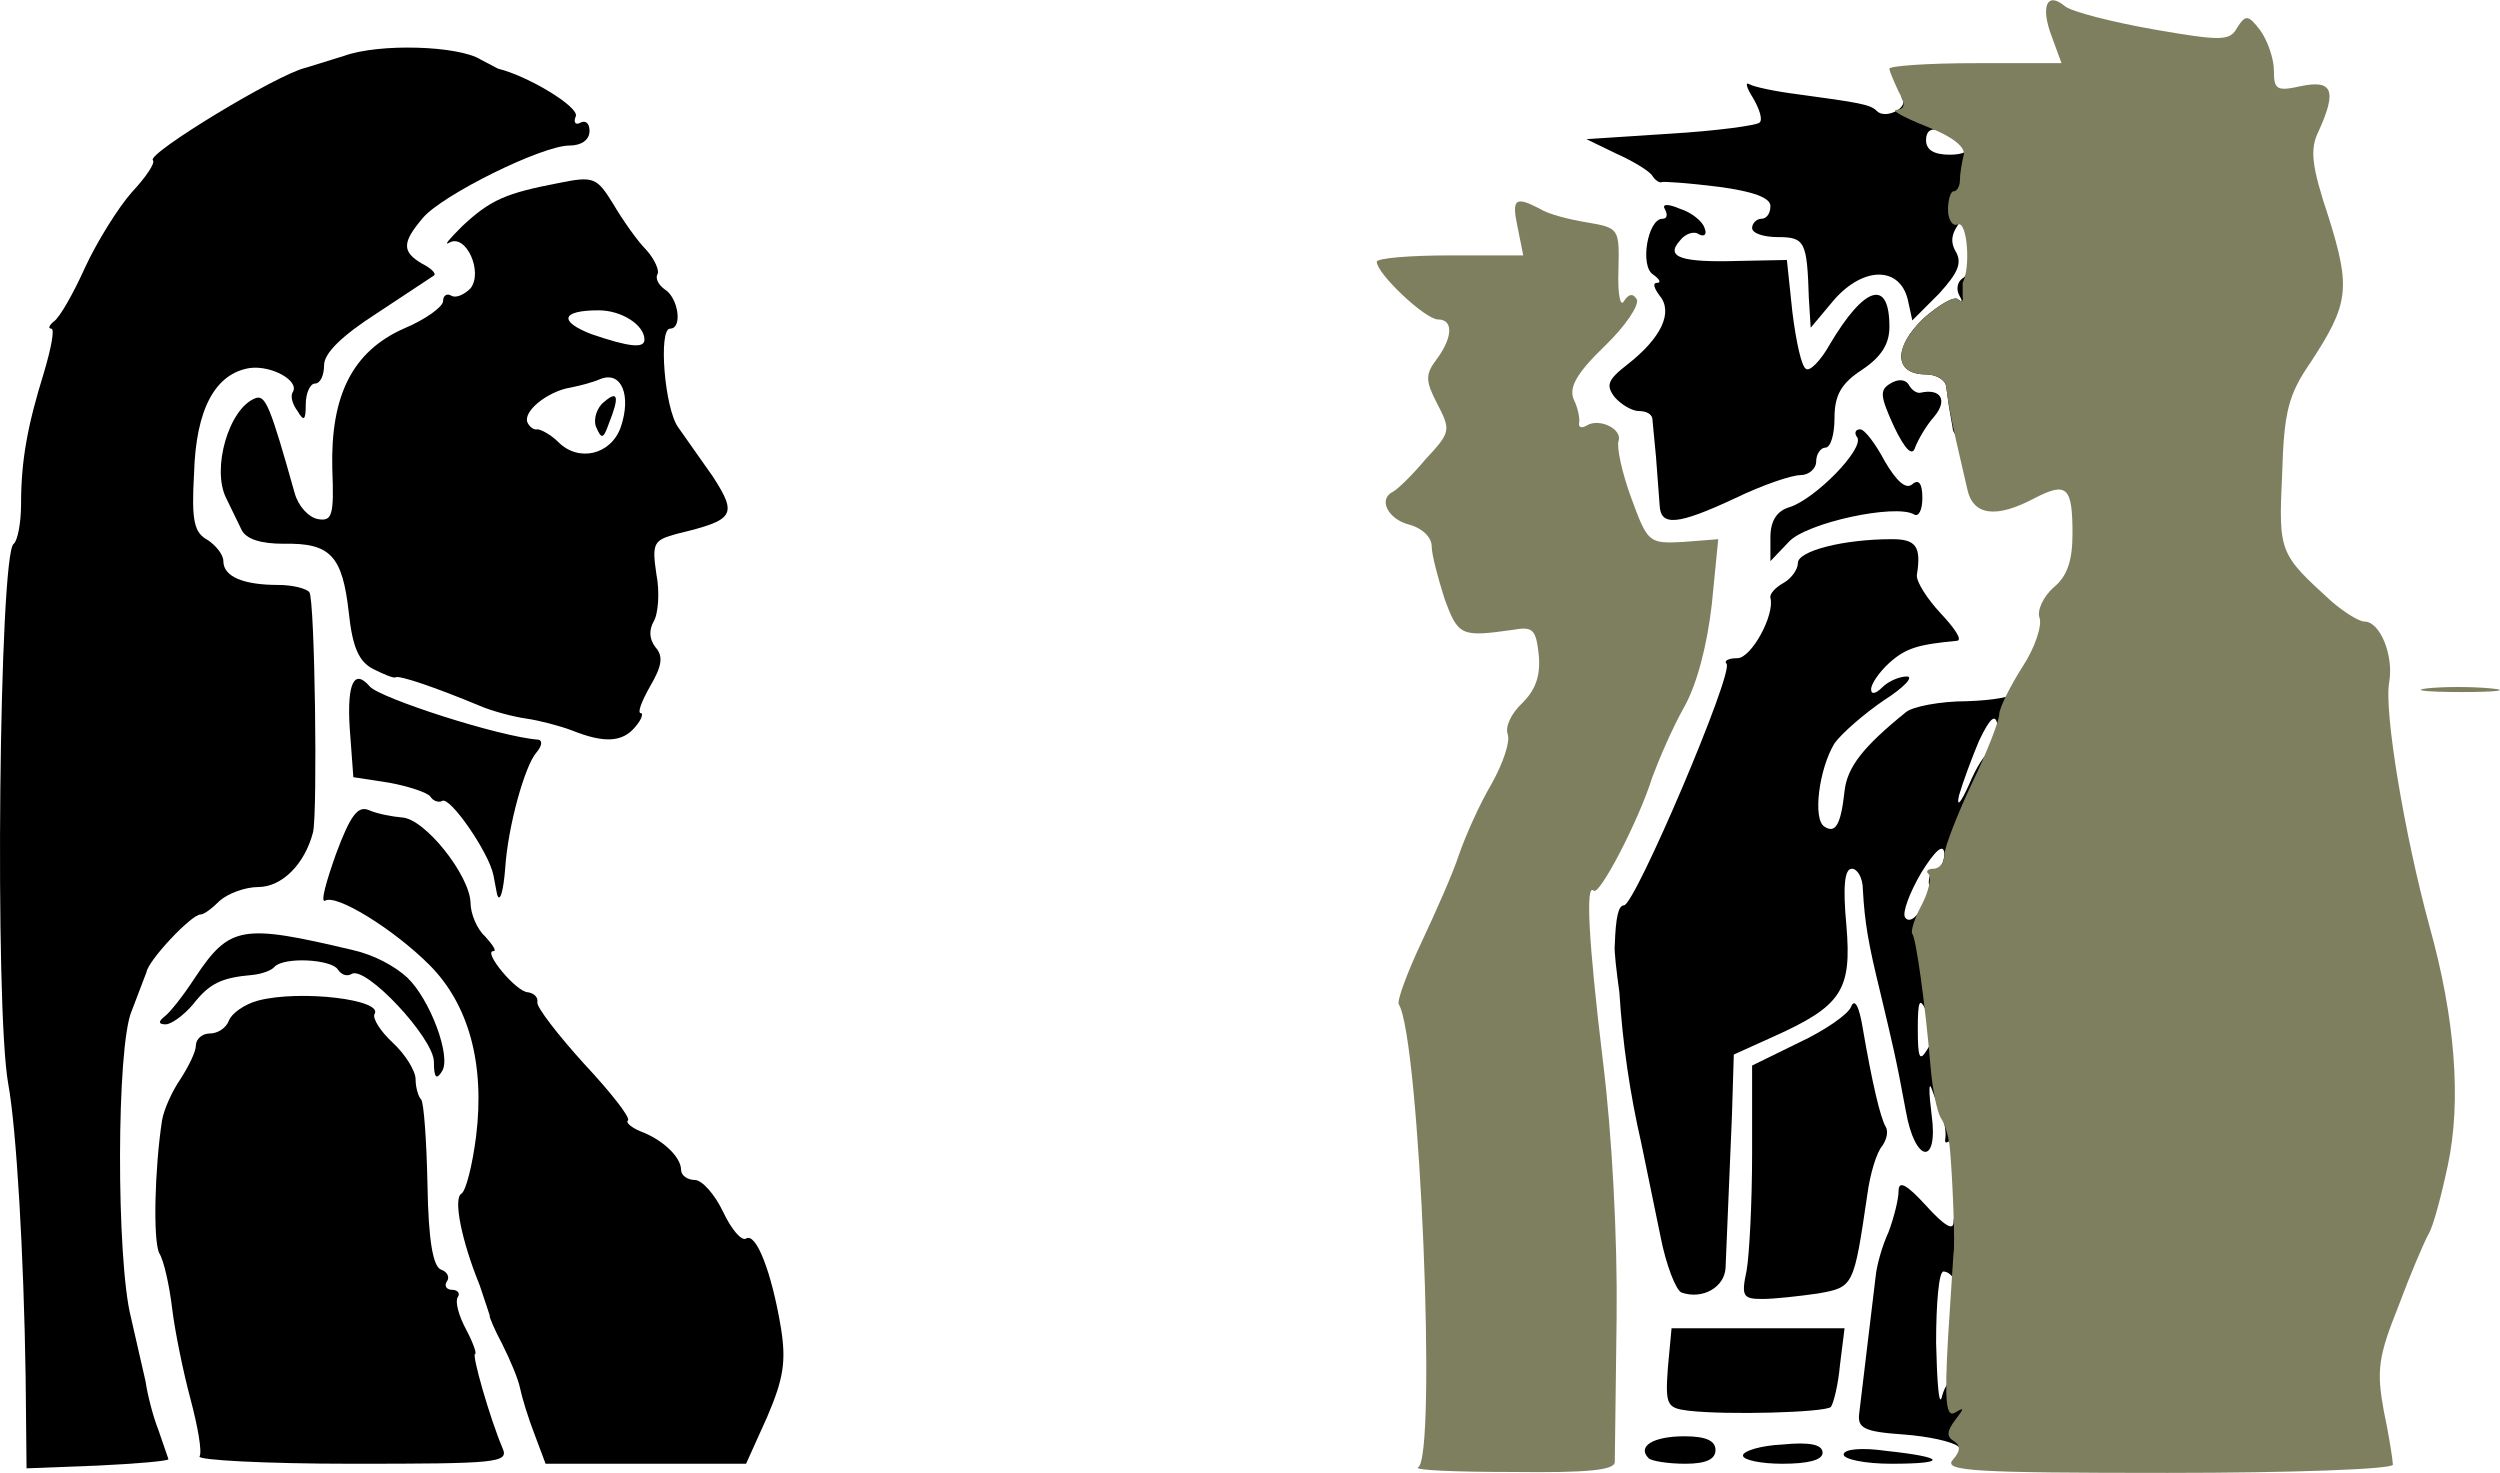
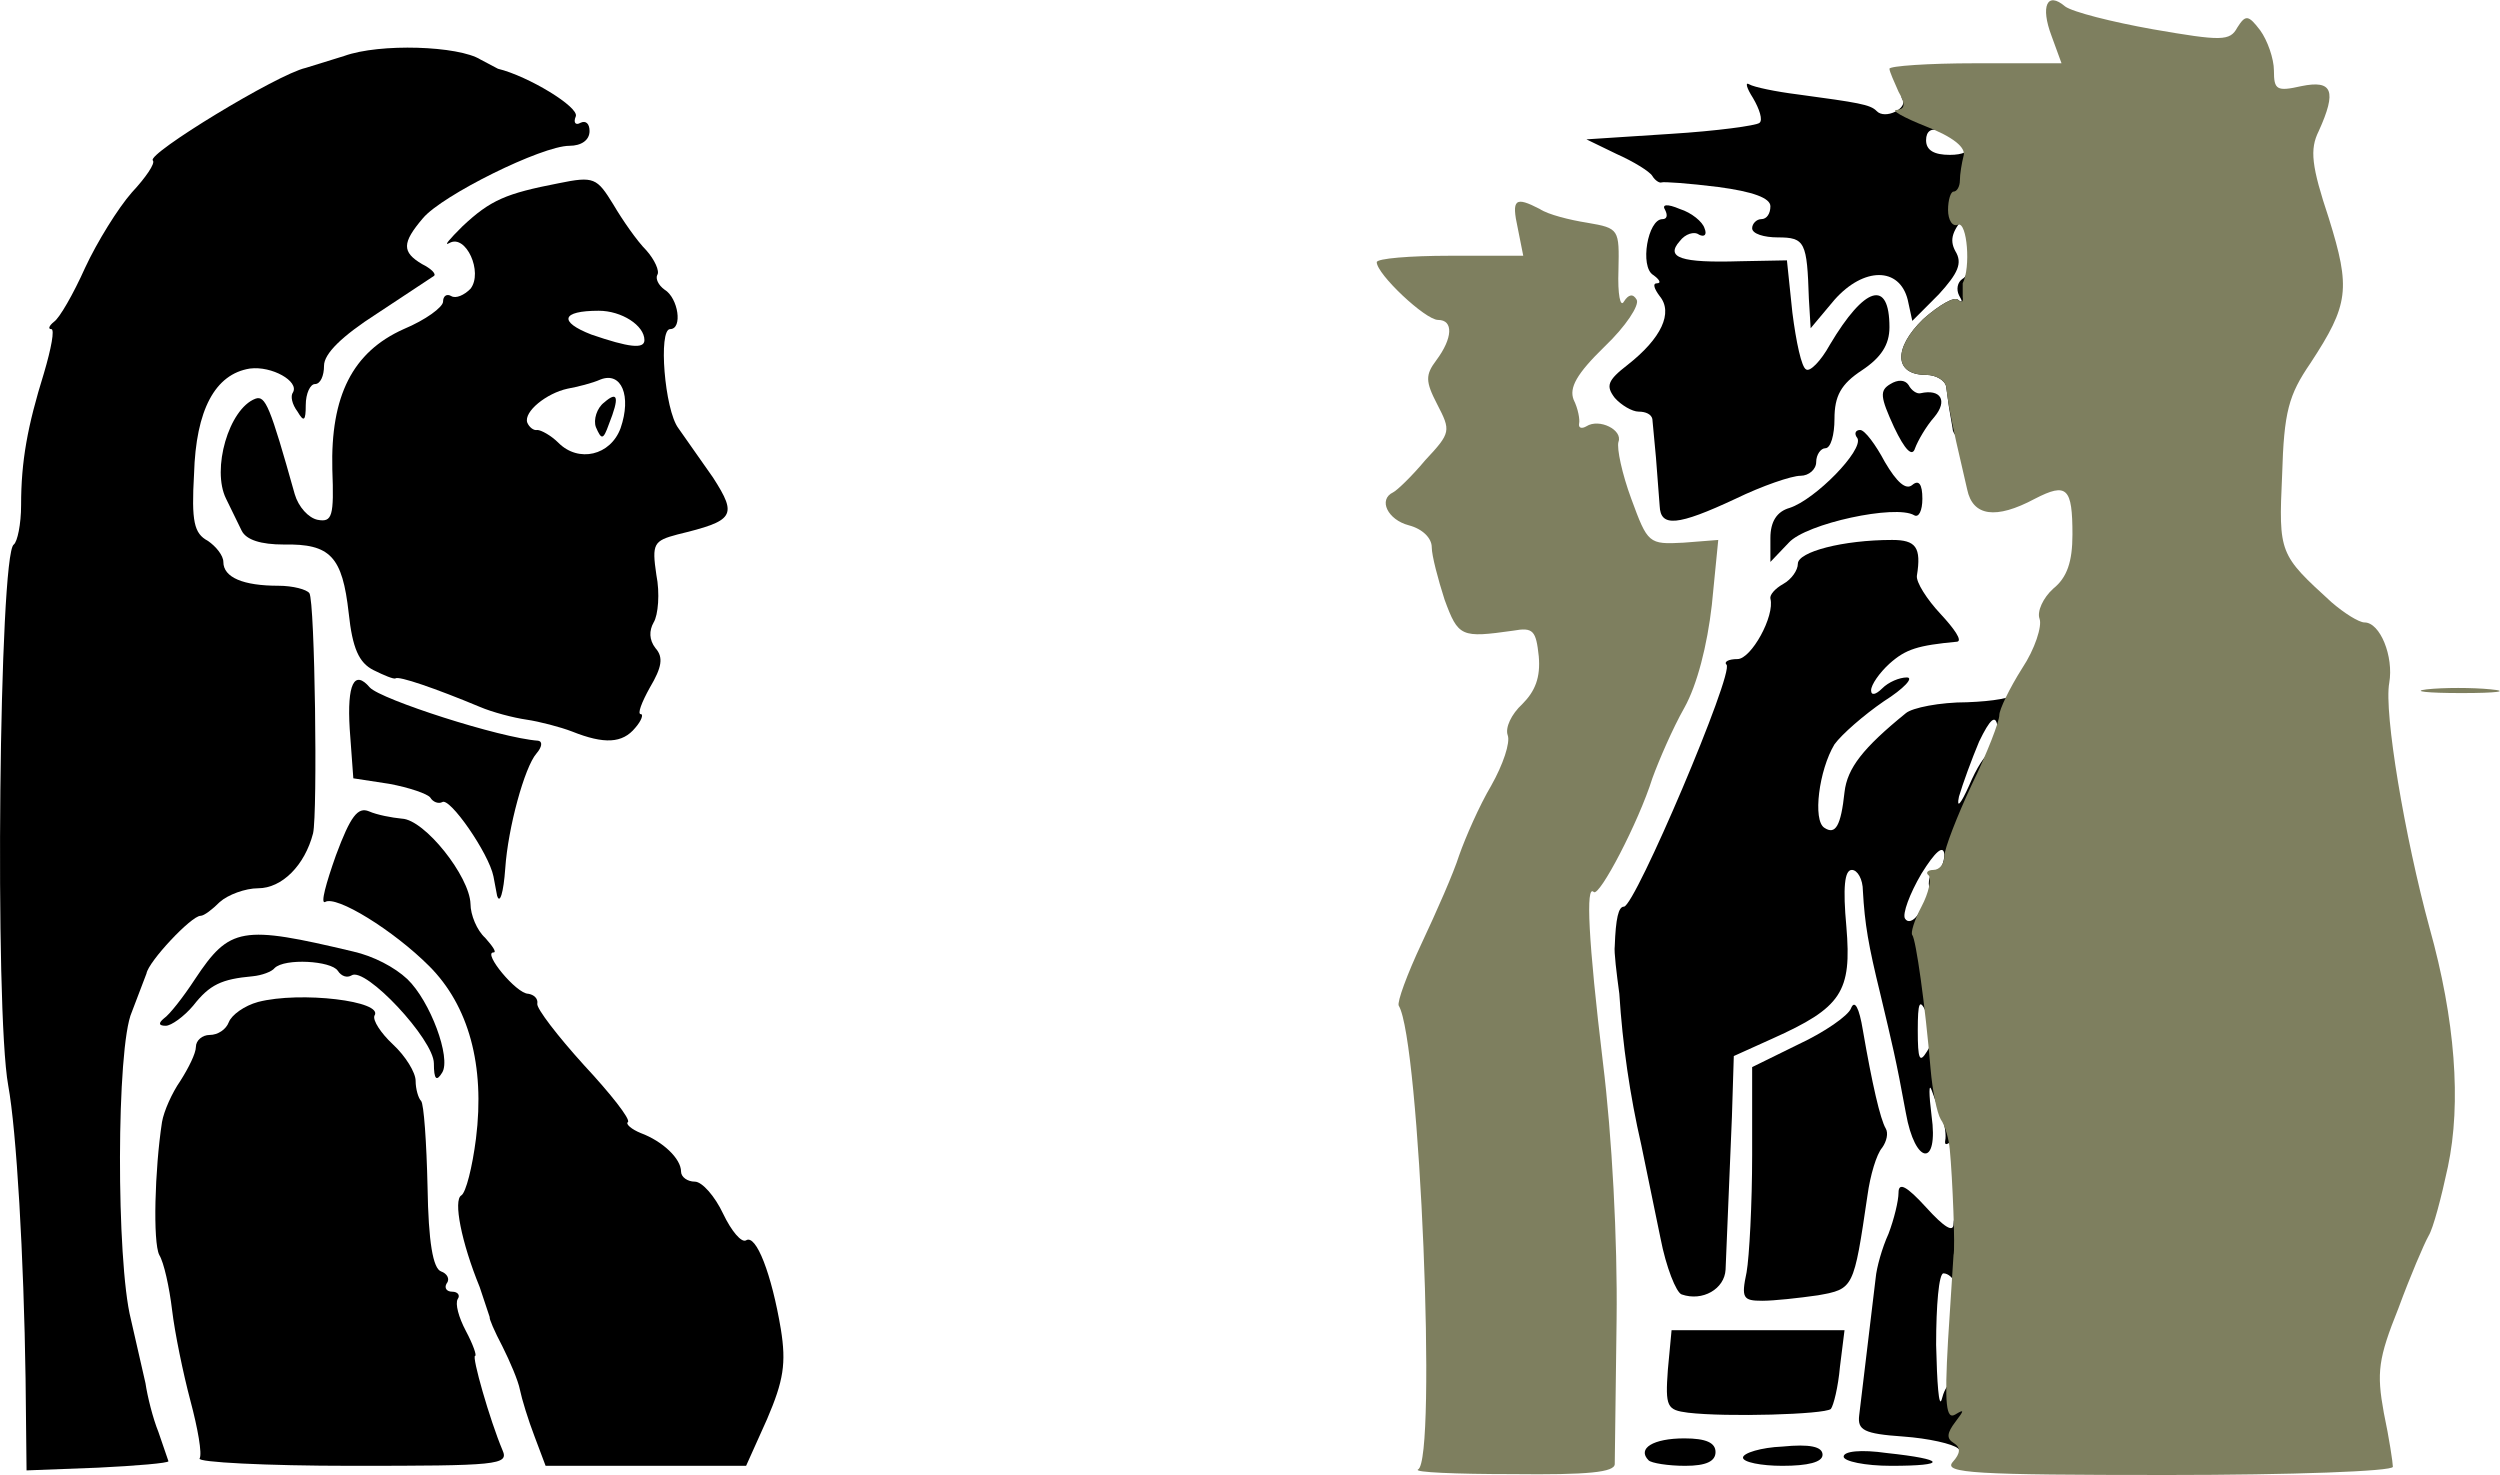
- <svg xmlns="http://www.w3.org/2000/svg" id="root" viewBox="116 91 2731 1609">
+ <svg xmlns="http://www.w3.org/2000/svg" id="root" viewBox="0 0 100 59">
  <g>
-     <path d="M144 1595c-2-133-10-271-19-320-15-82-10-580 6-590 4-3 8-22 8-43 0-48 7-86 25-144 8-27 12-48 8-48s-2-4 3-8c6-4 21-30 34-59 13-28 36-65 51-82 15-16 26-32 23-35-7-7 136-94 167-101l42-13c39-14 125-11 149 4l19 10c33 8 89 42 85 52-3 7 0 10 5 7 6-3 10 1 10 9 0 10-9 16-22 16-30 0-139 54-160 79-23 27-23 37-1 50 10 5 16 11 13 13l-62 41c-39 25-58 44-58 57 0 11-4 20-10 20-5 0-10 10-10 23 0 17-2 19-9 7-6-8-8-17-5-21 7-12-23-29-47-26-38 6-59 45-61 115-3 52 0 65 15 73 9 6 17 16 17 23 0 17 22 26 60 26 16 0 31 4 34 8 6 9 9 240 4 262-9 35-34 60-60 60-14 0-33 7-42 15-8 8-17 15-21 15-10 0-57 50-59 63l-16 42c-17 38-17 272-1 335l16 70c2 14 8 38 14 53l11 32c0 2-35 5-77 7l-78 3-1-100z" />
-     <path d="M334 1682c3-5-2-33-10-63s-17-74-20-99-9-52-14-60c-7-14-5-93 3-145 2-12 11-32 20-45 9-14 17-30 17-37s7-13 15-13c9 0 18-6 21-14s17-18 32-22c46-12 138-1 127 15-2 5 7 19 20 31 14 13 25 31 25 40s3 19 6 22 6 45 7 94c1 60 6 89 15 92 6 2 10 8 6 13-3 5 0 9 6 9s9 4 6 8c-3 5 1 20 9 35s12 27 10 27c-4 0 16 70 30 103 7 16-5 17-165 17-94 0-169-4-166-8z" />
-     <path d="M700 1658c-7-18-14-41-16-51s-11-31-19-47c-9-17-15-31-14-32l-11-33c-20-49-29-95-20-100 5-3 12-31 16-62 10-80-8-145-51-188-39-39-102-78-114-70-5 2 1-20 12-51 16-43 24-53 36-48 9 4 25 7 36 8 25 1 74 63 75 93 0 12 7 29 16 37 8 9 13 16 9 16-12 0 25 45 38 45 6 1 11 5 10 11-1 5 22 35 51 67 29 31 51 59 48 62-3 2 4 8 14 12 24 9 44 28 44 42 0 6 7 11 15 11s22 16 31 35 20 32 25 29c11-7 28 37 38 97 6 37 3 56-15 98l-23 51H712l-12-32zm1217 26c-13-13 5-24 39-24 24 0 34 5 34 15s-10 15-33 15c-19 0-37-3-40-6zm103-3c0-5 20-11 43-12 30-3 44 0 44 9 0 8-16 12-44 12-23 0-43-4-43-9zm110-1c0-6 19-8 47-4 65 7 67 14 5 14-29 0-52-5-52-10zm125-9c-6-5-32-11-60-13-43-3-50-7-48-23l18-150c1-11 7-33 14-48 6-16 11-36 11-45 0-12 9-7 30 16 20 22 30 28 30 18 0-9 7-16 15-16 11 0 15 11 15 39 0 38-19 68-28 43-2-7-8-12-13-12s-8 35-8 78c1 42 3 69 6 60 9-36 33-20 33 22 0 43-1 45-15 31zm-295-39c-23-3-25-6-22-47l4-43h189l-5 40c-2 22-7 42-10 46-7 6-114 9-156 4zm-7-129c-6-2-17-30-23-61l-21-102a1020 1020 0 0 1-24-165c-3-22-6-46-5-52 1-30 4-43 10-43 12 0 121-256 112-264-3-3 2-6 12-6 15 0 41-47 36-66-1-4 5-11 14-16s16-15 16-22c0-13 49-26 103-26 26 0 32 8 27 39-1 7 11 26 26 42s24 29 18 30c-43 4-56 8-74 24-11 10-20 23-20 29s5 5 12-2 19-12 27-12-3 12-25 26c-22 15-46 36-54 47-17 28-24 83-11 91 12 8 18-2 22-39 3-26 20-48 67-86 7-6 37-12 67-12 29-1 51-5 49-9s0-9 6-13 10 8 10 29c0 38-25 52-32 19-2-13-8-8-20 17-8 19-18 46-22 60-3 14 2 8 11-12 17-40 33-50 33-20 0 28-31 112-41 112-5 0-9 7-9 15s-6 15-13 15c-8 0-14-7-14-15s4-15 9-15c4 0 8-8 8-17-1-11-10-3-25 21-13 22-21 44-18 49s9 3 14-4c4-7 10-11 13-8 11 10 19 98 11 116-7 17-8 17-15-2-7-15-9-11-9 20 0 32 2 36 10 23 17-30 26-20 33 33 5 34 3 56-4 63-7 6-10 7-9 1 1-5 0-17-4-25l-11-30c-3-8-3 4 0 28 8 57-18 54-28-3-11-60-15-75-28-130-13-53-17-76-19-112 0-13-6-23-12-23-8 0-10 19-6 62 6 71-5 88-81 122l-42 19-2 66-7 167c-1 21-25 35-48 27z" />
-     <path d="M2024 1479c3-17 6-75 6-128v-96l51-25c28-13 54-31 57-39 4-10 9-1 13 24 10 58 19 97 25 107 3 5 1 14-4 21-6 7-13 30-16 52-15 102-15 102-54 109-21 3-48 6-61 6-21 0-23-3-17-31zM590 1251c0-26-75-106-90-96-5 3-11 1-15-5-7-11-58-14-69-3-3 4-14 8-24 9-34 3-47 9-65 32-10 12-24 22-30 22-8 0-8-3-2-8 6-4 21-23 34-43 38-57 51-59 173-30 22 5 45 17 59 30 25 24 48 86 38 102-6 10-9 8-9-10zm69-183-4-21c-5-25-48-87-56-81-4 2-10 0-13-5-3-4-23-11-45-15l-39-6-4-54c-3-49 5-65 22-45 12 13 142 55 184 58 5 1 4 7-2 14-13 15-31 81-34 125-2 27-6 40-9 30zm82-179c-13-5-36-11-50-13s-37-8-51-14c-48-20-89-34-92-31-2 1-12-3-24-9-16-8-23-24-27-62-7-62-20-76-71-75-25 0-41-5-46-15l-17-35c-16-32 3-98 32-109 11-4 16 8 43 104 4 14 15 26 25 28 16 3 18-4 16-55-2-80 22-128 78-153 24-10 43-24 43-30s4-9 9-6 14-1 21-8c14-18-5-60-23-50-7 4 0-4 14-18 31-29 48-36 105-47 39-8 42-6 60 23 10 17 26 40 36 50 9 10 15 23 12 27-2 4 1 11 8 16 15 9 20 43 6 43-13 0-6 88 9 108l38 54c27 42 23 47-39 62-26 7-28 10-23 44 4 20 2 44-3 52-5 9-5 19 2 28 9 10 7 21-6 43-9 16-14 29-10 29 3 0 1 7-6 15-14 17-34 18-69 4zm53-331c12-35 1-62-22-53-9 4-25 8-36 10-23 5-48 25-44 37 2 5 7 9 11 8 4 0 15 6 23 14 22 22 57 14 68-16zm26-96c0-16-25-32-50-32-41 0-44 12-8 26 41 14 58 16 58 6z" />
-     <path d="M767 557c-3-8 1-21 9-27 15-13 17-6 5 24-6 17-8 17-14 3zm1283 121c0-18 7-29 21-33 28-9 81-63 74-76-4-5-2-9 3-9s17 16 27 35c13 22 23 31 30 25s11-1 11 15c0 13-4 21-9 18-20-12-118 9-137 30l-20 21v-26zm-121-35-4-53-4-42c-1-5-7-8-15-8-7 0-19-7-26-15-10-13-8-19 14-36 37-29 50-57 35-75-6-8-8-14-3-14s3-4-4-9c-15-9-6-61 10-61 5 0 6-4 3-10-4-6 2-7 16-1 13 4 25 14 27 21 3 7 0 10-6 7-5-4-15-1-21 7-16 18 1 24 66 22l51-1 6 57c4 32 10 60 15 62 4 3 16-9 26-27 38-64 65-72 65-19 0 19-9 33-30 47-23 15-30 28-30 53 0 17-4 32-10 32-5 0-10 7-10 15s-8 15-17 15c-10 0-42 11-71 25-64 30-82 31-83 8zm256-86c-15-33-16-40-4-47 8-5 16-5 20 1 3 6 9 10 13 9 22-5 30 8 15 26-9 10-18 26-21 34-3 10-11 2-23-23z" />
-     <path d="m2249 558-4-23-3-22c-1-7-11-13-22-13-35 0-36-29-3-61 17-15 34-25 38-21 5 4 5 2 1-5-3-6-2-14 4-18 6-3 8-17 6-31-3-16 0-24 10-24s14 12 14 38c0 28-7 44-30 65-35 33-38 47-10 47 17 0 20 7 20 40 0 22-4 40-10 40-5 0-11-6-11-12z" />
-     <path d="M2092 417c-2-62-4-67-34-67-15 0-28-4-28-10 0-5 5-10 10-10 6 0 10-6 10-14 0-9-19-16-57-21-32-4-60-6-62-5s-7-2-10-7-21-16-39-24l-33-16 92-6c50-3 94-9 97-12 4-3 0-15-7-27-7-11-9-18-4-15s29 8 53 11c66 9 79 11 86 18 9 10 35-3 28-13-3-5 4-9 15-9 12 0 21 5 21 11 0 5 5 7 10 4 6-3 10 3 10 14 0 14-5 19-15 15-9-4-15 0-15 10 0 11 9 16 26 16 14 0 23-4 19-10-3-5 1-10 9-10 23 0 17 56-9 84-16 18-20 28-13 41 8 13 3 24-18 47l-29 29-5-23c-9-36-48-36-80 0l-26 31-2-32z" />
+     <path d="M 1.023 55.148 C 0.953 50.273 0.66 45.211 0.328 43.414 C -0.219 40.41 -0.035 22.148 0.551 21.781 C 0.695 21.672 0.844 20.973 0.844 20.203 C 0.844 18.445 1.098 17.051 1.758 14.926 C 2.051 13.934 2.195 13.164 2.051 13.164 C 1.902 13.164 1.977 13.016 2.16 12.871 C 2.379 12.723 2.93 11.77 3.406 10.707 C 3.883 9.68 4.723 8.324 5.273 7.699 C 5.82 7.113 6.227 6.527 6.113 6.418 C 5.859 6.16 11.094 2.969 12.23 2.715 L 13.77 2.238 C 15.195 1.723 18.344 1.832 19.223 2.383 L 19.918 2.75 C 21.129 3.043 23.18 4.289 23.031 4.656 C 22.922 4.914 23.031 5.023 23.215 4.914 C 23.434 4.805 23.582 4.949 23.582 5.242 C 23.582 5.609 23.25 5.832 22.777 5.832 C 21.676 5.832 17.688 7.809 16.918 8.727 C 16.074 9.719 16.074 10.082 16.879 10.562 C 17.246 10.742 17.465 10.965 17.355 11.039 L 15.086 12.539 C 13.656 13.457 12.961 14.152 12.961 14.629 C 12.961 15.035 12.816 15.363 12.598 15.363 C 12.414 15.363 12.23 15.73 12.23 16.207 C 12.23 16.832 12.156 16.902 11.902 16.465 C 11.68 16.172 11.609 15.84 11.719 15.695 C 11.973 15.254 10.875 14.629 9.996 14.742 C 8.605 14.961 7.836 16.391 7.762 18.957 C 7.652 20.863 7.762 21.34 8.312 21.633 C 8.641 21.855 8.934 22.223 8.934 22.477 C 8.934 23.102 9.738 23.43 11.133 23.43 C 11.719 23.43 12.266 23.578 12.375 23.727 C 12.598 24.055 12.707 32.523 12.523 33.332 C 12.191 34.617 11.277 35.531 10.324 35.531 C 9.812 35.531 9.117 35.789 8.789 36.082 C 8.496 36.375 8.164 36.633 8.02 36.633 C 7.652 36.633 5.934 38.465 5.859 38.941 L 5.273 40.48 C 4.648 41.875 4.648 50.457 5.234 52.766 L 5.82 55.332 C 5.895 55.848 6.113 56.727 6.336 57.277 L 6.738 58.449 C 6.738 58.523 5.457 58.633 3.918 58.707 L 1.062 58.816 Z M 1.023 55.148 " />
+     <path d="M 7.984 58.34 C 8.094 58.156 7.91 57.129 7.617 56.031 C 7.324 54.93 6.992 53.316 6.883 52.398 C 6.773 51.484 6.555 50.492 6.371 50.199 C 6.113 49.688 6.188 46.789 6.48 44.883 C 6.555 44.441 6.883 43.711 7.215 43.234 C 7.543 42.719 7.836 42.133 7.836 41.875 C 7.836 41.617 8.094 41.398 8.387 41.398 C 8.715 41.398 9.043 41.18 9.152 40.887 C 9.266 40.594 9.777 40.227 10.324 40.078 C 12.012 39.641 15.379 40.043 14.977 40.629 C 14.902 40.812 15.234 41.324 15.707 41.766 C 16.223 42.242 16.625 42.902 16.625 43.234 C 16.625 43.562 16.734 43.93 16.844 44.039 C 16.953 44.148 17.062 45.688 17.102 47.484 C 17.137 49.688 17.32 50.75 17.648 50.859 C 17.867 50.934 18.016 51.152 17.867 51.336 C 17.758 51.52 17.867 51.668 18.09 51.668 C 18.309 51.668 18.418 51.812 18.309 51.961 C 18.199 52.145 18.344 52.691 18.637 53.242 C 18.93 53.793 19.078 54.234 19.004 54.234 C 18.859 54.234 19.59 56.801 20.102 58.012 C 20.359 58.598 19.918 58.633 14.062 58.633 C 10.617 58.633 7.871 58.488 7.984 58.34 Z M 7.984 58.34 " />
+     <path d="M 21.383 57.461 C 21.129 56.801 20.871 55.957 20.797 55.59 C 20.727 55.223 20.395 54.453 20.102 53.867 C 19.773 53.242 19.555 52.73 19.59 52.691 L 19.188 51.484 C 18.453 49.688 18.125 48 18.453 47.816 C 18.637 47.707 18.895 46.68 19.039 45.543 C 19.406 42.609 18.746 40.227 17.172 38.648 C 15.746 37.219 13.438 35.789 13 36.082 C 12.816 36.156 13.035 35.348 13.438 34.211 C 14.023 32.637 14.316 32.27 14.758 32.453 C 15.086 32.598 15.672 32.707 16.074 32.746 C 16.988 32.781 18.785 35.055 18.82 36.156 C 18.82 36.594 19.078 37.219 19.406 37.512 C 19.699 37.844 19.883 38.098 19.738 38.098 C 19.297 38.098 20.652 39.75 21.129 39.75 C 21.348 39.785 21.531 39.934 21.492 40.152 C 21.457 40.336 22.301 41.438 23.363 42.609 C 24.422 43.746 25.23 44.773 25.117 44.883 C 25.008 44.957 25.266 45.176 25.633 45.324 C 26.512 45.652 27.242 46.348 27.242 46.863 C 27.242 47.082 27.5 47.266 27.793 47.266 C 28.086 47.266 28.598 47.852 28.926 48.551 C 29.258 49.246 29.66 49.723 29.844 49.613 C 30.246 49.355 30.867 50.969 31.234 53.168 C 31.453 54.527 31.344 55.223 30.684 56.762 L 29.844 58.633 L 21.824 58.633 Z M 65.945 58.414 C 65.469 57.938 66.129 57.535 67.375 57.535 C 68.254 57.535 68.621 57.715 68.621 58.082 C 68.621 58.449 68.254 58.633 67.41 58.633 C 66.715 58.633 66.055 58.523 65.945 58.414 Z M 69.719 58.305 C 69.719 58.121 70.449 57.898 71.293 57.863 C 72.391 57.754 72.902 57.863 72.902 58.191 C 72.902 58.488 72.316 58.633 71.293 58.633 C 70.449 58.633 69.719 58.488 69.719 58.305 Z M 73.746 58.266 C 73.746 58.047 74.441 57.973 75.469 58.121 C 77.848 58.375 77.922 58.633 75.648 58.633 C 74.59 58.633 73.746 58.449 73.746 58.266 Z M 78.324 57.938 C 78.102 57.754 77.152 57.535 76.125 57.461 C 74.551 57.352 74.297 57.203 74.367 56.617 L 75.027 51.117 C 75.062 50.711 75.285 49.906 75.539 49.355 C 75.762 48.77 75.941 48.035 75.941 47.707 C 75.941 47.266 76.273 47.449 77.043 48.293 C 77.773 49.098 78.141 49.32 78.141 48.953 C 78.141 48.621 78.395 48.367 78.688 48.367 C 79.094 48.367 79.238 48.77 79.238 49.797 C 79.238 51.191 78.543 52.289 78.215 51.371 C 78.141 51.117 77.922 50.934 77.738 50.934 C 77.555 50.934 77.445 52.215 77.445 53.793 C 77.48 55.332 77.555 56.324 77.664 55.992 C 77.992 54.672 78.871 55.262 78.871 56.801 C 78.871 58.375 78.836 58.449 78.324 57.938 Z M 67.52 56.508 C 66.68 56.398 66.605 56.285 66.715 54.781 L 66.863 53.207 L 73.781 53.207 L 73.598 54.672 C 73.527 55.48 73.344 56.215 73.234 56.359 C 72.977 56.578 69.059 56.691 67.52 56.508 Z M 67.266 51.777 C 67.047 51.703 66.641 50.676 66.422 49.539 L 65.652 45.801 C 65.195 43.809 64.902 41.785 64.773 39.75 C 64.664 38.941 64.555 38.062 64.59 37.844 C 64.629 36.742 64.738 36.266 64.957 36.266 C 65.398 36.266 69.387 26.879 69.059 26.586 C 68.949 26.477 69.133 26.363 69.5 26.363 C 70.047 26.363 71 24.641 70.816 23.945 C 70.781 23.797 71 23.543 71.328 23.359 C 71.66 23.176 71.914 22.809 71.914 22.551 C 71.914 22.074 73.711 21.598 75.688 21.598 C 76.637 21.598 76.859 21.891 76.676 23.027 C 76.637 23.285 77.078 23.98 77.629 24.566 C 78.176 25.156 78.508 25.633 78.285 25.668 C 76.711 25.816 76.234 25.961 75.578 26.547 C 75.176 26.914 74.844 27.391 74.844 27.613 C 74.844 27.832 75.027 27.793 75.285 27.539 C 75.539 27.281 75.98 27.098 76.273 27.098 C 76.566 27.098 76.164 27.539 75.355 28.051 C 74.551 28.602 73.672 29.371 73.379 29.773 C 72.758 30.801 72.5 32.82 72.977 33.113 C 73.418 33.406 73.637 33.039 73.781 31.684 C 73.891 30.727 74.516 29.922 76.234 28.527 C 76.492 28.309 77.59 28.09 78.688 28.09 C 79.75 28.051 80.555 27.906 80.484 27.758 C 80.41 27.613 80.484 27.43 80.703 27.281 C 80.922 27.137 81.07 27.574 81.07 28.344 C 81.07 29.738 80.152 30.25 79.898 29.043 C 79.824 28.566 79.605 28.75 79.164 29.664 C 78.871 30.363 78.508 31.352 78.359 31.863 C 78.25 32.379 78.434 32.16 78.762 31.426 C 79.387 29.957 79.973 29.59 79.973 30.691 C 79.973 31.719 78.836 34.797 78.469 34.797 C 78.285 34.797 78.141 35.055 78.141 35.348 C 78.141 35.641 77.922 35.898 77.664 35.898 C 77.371 35.898 77.152 35.641 77.152 35.348 C 77.152 35.055 77.297 34.797 77.48 34.797 C 77.629 34.797 77.773 34.504 77.773 34.176 C 77.738 33.773 77.406 34.066 76.859 34.945 C 76.383 35.754 76.09 36.559 76.199 36.742 C 76.309 36.926 76.527 36.852 76.711 36.594 C 76.859 36.34 77.078 36.191 77.188 36.301 C 77.59 36.668 77.883 39.895 77.59 40.555 C 77.336 41.18 77.297 41.18 77.043 40.48 C 76.785 39.934 76.711 40.078 76.711 41.215 C 76.711 42.391 76.785 42.535 77.078 42.059 C 77.699 40.957 78.031 41.324 78.285 43.27 C 78.469 44.516 78.395 45.324 78.141 45.578 C 77.883 45.801 77.773 45.836 77.809 45.617 C 77.848 45.434 77.809 44.992 77.664 44.699 L 77.262 43.598 C 77.152 43.305 77.152 43.746 77.262 44.625 C 77.555 46.715 76.602 46.605 76.234 44.516 C 75.832 42.316 75.688 41.766 75.211 39.75 C 74.734 37.805 74.59 36.961 74.516 35.641 C 74.516 35.164 74.297 34.797 74.074 34.797 C 73.781 34.797 73.711 35.496 73.855 37.07 C 74.074 39.676 73.672 40.301 70.891 41.547 L 69.352 42.242 L 69.277 44.664 L 69.023 50.785 C 68.984 51.555 68.105 52.07 67.266 51.777 Z M 67.266 51.777 " />
+     <path d="M 69.863 50.895 C 69.973 50.273 70.086 48.145 70.086 46.203 L 70.086 42.684 L 71.953 41.766 C 72.977 41.289 73.93 40.629 74.039 40.336 C 74.184 39.969 74.367 40.301 74.516 41.215 C 74.883 43.344 75.211 44.773 75.43 45.141 C 75.539 45.324 75.469 45.652 75.285 45.91 C 75.062 46.164 74.809 47.008 74.699 47.816 C 74.148 51.555 74.148 51.555 72.719 51.812 C 71.953 51.922 70.965 52.031 70.488 52.031 C 69.719 52.031 69.645 51.922 69.863 50.895 Z M 17.355 42.535 C 17.355 41.582 14.609 38.648 14.062 39.016 C 13.879 39.125 13.656 39.051 13.512 38.832 C 13.254 38.43 11.387 38.32 10.984 38.723 C 10.875 38.867 10.473 39.016 10.105 39.051 C 8.859 39.164 8.387 39.383 7.727 40.227 C 7.359 40.664 6.848 41.031 6.629 41.031 C 6.336 41.031 6.336 40.922 6.555 40.738 C 6.773 40.594 7.324 39.895 7.801 39.164 C 9.191 37.07 9.668 37 14.133 38.062 C 14.941 38.246 15.781 38.684 16.293 39.164 C 17.211 40.043 18.051 42.316 17.688 42.902 C 17.465 43.27 17.355 43.195 17.355 42.535 Z M 19.883 35.824 L 19.738 35.055 C 19.555 34.137 17.98 31.863 17.688 32.086 C 17.539 32.16 17.32 32.086 17.211 31.902 C 17.102 31.754 16.367 31.5 15.562 31.352 L 14.133 31.133 L 13.988 29.152 C 13.879 27.355 14.172 26.77 14.793 27.5 C 15.234 27.977 19.992 29.52 21.531 29.629 C 21.715 29.664 21.676 29.887 21.457 30.141 C 20.98 30.691 20.32 33.113 20.211 34.727 C 20.141 35.715 19.992 36.191 19.883 35.824 Z M 22.887 29.262 C 22.41 29.078 21.566 28.859 21.055 28.785 C 20.543 28.711 19.699 28.492 19.188 28.273 C 17.43 27.539 15.93 27.023 15.82 27.137 C 15.746 27.172 15.379 27.023 14.941 26.805 C 14.355 26.512 14.098 25.926 13.949 24.531 C 13.695 22.258 13.219 21.746 11.352 21.781 C 10.438 21.781 9.852 21.598 9.668 21.23 L 9.043 19.949 C 8.457 18.773 9.152 16.355 10.215 15.949 C 10.617 15.805 10.801 16.246 11.789 19.766 C 11.938 20.277 12.34 20.719 12.707 20.793 C 13.293 20.902 13.363 20.645 13.293 18.773 C 13.219 15.84 14.098 14.082 16.148 13.164 C 17.027 12.797 17.723 12.285 17.723 12.062 C 17.723 11.844 17.867 11.734 18.051 11.844 C 18.234 11.953 18.566 11.809 18.82 11.551 C 19.332 10.891 18.637 9.352 17.98 9.719 C 17.723 9.863 17.98 9.57 18.492 9.059 C 19.625 7.992 20.25 7.738 22.336 7.332 C 23.766 7.039 23.875 7.113 24.531 8.176 C 24.898 8.801 25.484 9.645 25.852 10.012 C 26.18 10.379 26.402 10.855 26.289 11 C 26.219 11.148 26.328 11.402 26.582 11.586 C 27.133 11.918 27.316 13.164 26.805 13.164 C 26.328 13.164 26.582 16.391 27.133 17.125 L 28.523 19.105 C 29.512 20.645 29.367 20.828 27.098 21.379 C 26.145 21.633 26.07 21.746 26.254 22.992 C 26.402 23.727 26.328 24.605 26.145 24.898 C 25.961 25.227 25.961 25.594 26.219 25.926 C 26.547 26.293 26.473 26.695 25.996 27.5 C 25.668 28.09 25.484 28.566 25.633 28.566 C 25.742 28.566 25.668 28.82 25.41 29.113 C 24.898 29.738 24.168 29.773 22.887 29.262 Z M 24.824 17.125 C 25.266 15.84 24.863 14.852 24.02 15.18 C 23.691 15.328 23.105 15.473 22.703 15.547 C 21.859 15.73 20.945 16.465 21.09 16.902 C 21.164 17.086 21.348 17.234 21.492 17.199 C 21.641 17.199 22.043 17.418 22.336 17.711 C 23.141 18.52 24.422 18.223 24.824 17.125 Z M 25.777 13.605 C 25.777 13.016 24.863 12.43 23.949 12.43 C 22.445 12.43 22.336 12.871 23.656 13.383 C 25.156 13.898 25.777 13.973 25.777 13.605 Z M 25.777 13.605 " />
+     <path d="M 23.836 17.086 C 23.727 16.793 23.875 16.316 24.168 16.098 C 24.715 15.621 24.789 15.879 24.352 16.977 C 24.129 17.602 24.059 17.602 23.836 17.086 Z M 70.816 21.523 C 70.816 20.863 71.074 20.461 71.586 20.316 C 72.609 19.984 74.551 18.004 74.297 17.527 C 74.148 17.344 74.223 17.199 74.406 17.199 C 74.59 17.199 75.027 17.785 75.395 18.48 C 75.871 19.289 76.234 19.617 76.492 19.398 C 76.75 19.18 76.895 19.359 76.895 19.949 C 76.895 20.426 76.75 20.719 76.566 20.609 C 75.832 20.168 72.246 20.938 71.551 21.707 L 70.816 22.477 Z M 66.387 20.242 L 66.238 18.297 L 66.094 16.758 C 66.055 16.574 65.836 16.465 65.543 16.465 C 65.289 16.465 64.848 16.207 64.59 15.914 C 64.227 15.438 64.297 15.219 65.105 14.594 C 66.461 13.531 66.934 12.504 66.387 11.844 C 66.168 11.551 66.094 11.332 66.277 11.332 C 66.461 11.332 66.387 11.184 66.129 11 C 65.582 10.672 65.91 8.766 66.496 8.766 C 66.68 8.766 66.715 8.617 66.605 8.398 C 66.461 8.176 66.68 8.141 67.191 8.359 C 67.668 8.508 68.105 8.875 68.18 9.129 C 68.289 9.387 68.18 9.496 67.961 9.387 C 67.777 9.242 67.41 9.352 67.191 9.645 C 66.605 10.305 67.227 10.523 69.609 10.449 L 71.477 10.414 L 71.695 12.504 C 71.844 13.676 72.062 14.703 72.246 14.777 C 72.391 14.887 72.832 14.449 73.195 13.789 C 74.59 11.441 75.578 11.148 75.578 13.09 C 75.578 13.789 75.246 14.301 74.477 14.812 C 73.637 15.363 73.379 15.84 73.379 16.758 C 73.379 17.383 73.234 17.93 73.012 17.93 C 72.832 17.93 72.648 18.188 72.648 18.48 C 72.648 18.773 72.355 19.031 72.023 19.031 C 71.66 19.031 70.488 19.434 69.426 19.949 C 67.082 21.047 66.422 21.086 66.387 20.242 Z M 75.762 17.086 C 75.211 15.879 75.176 15.621 75.613 15.363 C 75.906 15.18 76.199 15.18 76.344 15.402 C 76.457 15.621 76.676 15.766 76.82 15.73 C 77.629 15.547 77.922 16.023 77.371 16.684 C 77.043 17.051 76.711 17.637 76.602 17.93 C 76.492 18.297 76.199 18.004 75.762 17.086 Z M 75.762 17.086 " />
+     <path d="M 78.102 17.125 L 77.957 16.281 L 77.848 15.473 C 77.809 15.219 77.445 14.996 77.043 14.996 C 75.762 14.996 75.723 13.934 76.93 12.762 C 77.555 12.211 78.176 11.844 78.324 11.992 C 78.508 12.137 78.508 12.062 78.359 11.809 C 78.25 11.586 78.285 11.293 78.508 11.148 C 78.727 11.039 78.801 10.523 78.727 10.012 C 78.617 9.426 78.727 9.129 79.094 9.129 C 79.457 9.129 79.605 9.57 79.605 10.523 C 79.605 11.551 79.348 12.137 78.508 12.906 C 77.223 14.117 77.113 14.629 78.141 14.629 C 78.762 14.629 78.871 14.887 78.871 16.098 C 78.871 16.902 78.727 17.562 78.508 17.562 C 78.324 17.562 78.102 17.344 78.102 17.125 Z M 78.102 17.125 " />
+     <path d="M 72.355 11.953 C 72.281 9.68 72.207 9.496 71.109 9.496 C 70.559 9.496 70.086 9.352 70.086 9.129 C 70.086 8.945 70.266 8.766 70.449 8.766 C 70.672 8.766 70.816 8.543 70.816 8.25 C 70.816 7.922 70.121 7.664 68.73 7.48 C 67.559 7.332 66.531 7.262 66.461 7.297 C 66.387 7.332 66.203 7.223 66.094 7.039 C 65.984 6.855 65.324 6.453 64.664 6.16 L 63.457 5.574 L 66.824 5.355 C 68.656 5.242 70.266 5.023 70.379 4.914 C 70.523 4.805 70.379 4.363 70.121 3.922 C 69.863 3.52 69.793 3.262 69.973 3.375 C 70.156 3.484 71.035 3.668 71.914 3.777 C 74.332 4.105 74.809 4.18 75.062 4.438 C 75.395 4.805 76.344 4.328 76.09 3.961 C 75.98 3.777 76.234 3.629 76.637 3.629 C 77.078 3.629 77.406 3.812 77.406 4.035 C 77.406 4.219 77.59 4.289 77.773 4.18 C 77.992 4.07 78.141 4.289 78.141 4.695 C 78.141 5.207 77.957 5.391 77.59 5.242 C 77.262 5.098 77.043 5.242 77.043 5.609 C 77.043 6.016 77.371 6.195 77.992 6.195 C 78.508 6.195 78.836 6.051 78.688 5.832 C 78.578 5.648 78.727 5.465 79.02 5.465 C 79.859 5.465 79.641 7.516 78.688 8.543 C 78.102 9.203 77.957 9.57 78.215 10.047 C 78.508 10.523 78.324 10.926 77.555 11.77 L 76.492 12.836 L 76.309 11.992 C 75.98 10.672 74.551 10.672 73.379 11.992 L 72.426 13.129 Z M 72.355 11.953 " />
+     <path style="stroke: none; fill-rule: nonzero; fill: rgb(49.412%, 49.804%, 37.255%); fill-opacity: 1" d="M 56.719 58.781 C 57.488 58.449 56.793 41.582 55.949 40.227 C 55.879 40.078 56.281 38.98 56.867 37.73 C 57.453 36.484 58.148 34.91 58.367 34.211 C 58.625 33.48 59.172 32.23 59.648 31.426 C 60.125 30.582 60.418 29.703 60.309 29.41 C 60.199 29.113 60.453 28.566 60.895 28.16 C 61.406 27.648 61.625 27.098 61.551 26.254 C 61.441 25.227 61.332 25.082 60.527 25.227 C 58.441 25.52 58.332 25.484 57.781 23.98 C 57.523 23.176 57.27 22.223 57.27 21.891 C 57.27 21.523 56.902 21.156 56.352 21.012 C 55.512 20.793 55.109 19.984 55.73 19.691 C 55.879 19.617 56.461 19.066 57.012 18.406 C 58.039 17.309 58.039 17.234 57.488 16.172 C 57.012 15.254 57.012 14.996 57.453 14.41 C 58.109 13.531 58.148 12.797 57.523 12.797 C 57.012 12.797 55.07 10.965 55.07 10.488 C 55.07 10.34 56.391 10.23 58 10.23 L 60.93 10.23 L 60.711 9.129 C 60.453 7.957 60.602 7.848 61.59 8.359 C 61.918 8.582 62.797 8.801 63.492 8.91 C 64.773 9.129 64.773 9.168 64.738 10.816 C 64.703 11.77 64.812 12.32 64.957 12.062 C 65.141 11.77 65.324 11.734 65.469 11.992 C 65.582 12.211 65.031 13.055 64.188 13.859 C 63.055 14.961 62.762 15.512 62.945 15.988 C 63.129 16.355 63.199 16.793 63.164 16.941 C 63.129 17.125 63.273 17.16 63.457 17.051 C 63.969 16.723 64.922 17.199 64.738 17.676 C 64.664 17.93 64.883 18.957 65.25 19.949 C 65.91 21.746 65.945 21.781 67.34 21.707 L 68.73 21.598 L 68.473 24.203 C 68.289 25.816 67.887 27.391 67.375 28.309 C 66.898 29.152 66.348 30.434 66.094 31.133 C 65.543 32.891 63.969 35.898 63.75 35.68 C 63.422 35.348 63.531 37.621 64.117 42.5 C 64.48 45.434 64.703 49.613 64.664 52.766 L 64.59 58.559 C 64.59 58.891 63.531 59 60.492 58.965 C 58.219 58.965 56.535 58.891 56.719 58.781 Z M 78.102 58.488 C 78.434 58.121 78.434 57.898 78.141 57.715 C 77.848 57.535 77.883 57.312 78.215 56.875 C 78.578 56.398 78.578 56.359 78.215 56.578 C 77.848 56.801 77.773 56.215 77.922 53.609 L 78.141 50.199 C 78.215 49.98 78.102 47.121 77.992 45.984 C 77.957 45.578 77.809 45.027 77.629 44.773 C 77.48 44.516 77.297 43.637 77.223 42.754 C 77.004 40.152 76.637 37.586 76.492 37.402 C 76.418 37.328 76.566 36.816 76.859 36.266 C 77.152 35.715 77.262 35.164 77.152 35.02 C 77.004 34.91 77.113 34.797 77.336 34.797 C 77.59 34.797 77.773 34.543 77.773 34.25 C 77.773 33.957 78.285 32.637 78.871 31.387 C 79.496 30.105 79.973 28.859 79.973 28.602 C 79.973 28.383 80.375 27.539 80.887 26.73 C 81.398 25.961 81.691 25.043 81.582 24.75 C 81.473 24.457 81.727 23.906 82.133 23.543 C 82.68 23.102 82.898 22.477 82.898 21.379 C 82.898 19.508 82.68 19.289 81.398 19.949 C 79.824 20.793 78.91 20.645 78.688 19.582 L 78.25 17.676 C 77.992 16.5 77.922 16.098 77.848 15.473 C 77.809 15.219 77.445 14.996 77.043 14.996 C 75.762 14.996 75.723 13.934 76.93 12.762 C 77.555 12.211 78.176 11.844 78.324 11.992 C 78.469 12.137 78.543 12.062 78.508 11.879 L 78.508 11.332 C 78.836 10.707 78.688 8.875 78.324 8.984 C 78.102 9.094 77.922 8.801 77.922 8.398 C 77.922 7.992 78.031 7.664 78.141 7.664 C 78.285 7.664 78.395 7.445 78.395 7.223 C 78.395 6.969 78.469 6.527 78.543 6.234 C 78.652 5.902 78.102 5.465 77.043 5.059 C 76.125 4.695 75.613 4.398 75.871 4.398 C 76.199 4.363 76.234 4.18 75.941 3.668 C 75.762 3.262 75.578 2.859 75.578 2.75 C 75.578 2.641 77.113 2.531 79.02 2.531 L 82.461 2.531 L 82.059 1.43 C 81.617 0.258 81.875 -0.367 82.605 0.258 C 82.898 0.477 84.473 0.879 86.121 1.172 C 88.867 1.648 89.199 1.648 89.492 1.102 C 89.82 0.586 89.93 0.586 90.406 1.211 C 90.699 1.613 90.957 2.348 90.957 2.824 C 90.957 3.594 91.066 3.668 92.055 3.445 C 93.301 3.191 93.48 3.629 92.75 5.242 C 92.383 5.977 92.457 6.637 93.152 8.727 C 94.031 11.551 93.957 12.176 92.422 14.52 C 91.543 15.805 91.359 16.465 91.285 18.996 C 91.141 22.148 91.176 22.184 93.262 24.09 C 93.773 24.531 94.359 24.898 94.582 24.898 C 95.203 24.898 95.754 26.254 95.57 27.316 C 95.352 28.492 96.191 33.48 97.18 37.109 C 98.207 40.777 98.461 44.113 97.914 46.68 C 97.656 47.891 97.328 49.137 97.145 49.43 C 96.961 49.758 96.41 51.043 95.938 52.328 C 95.129 54.344 95.059 54.895 95.352 56.508 C 95.57 57.535 95.715 58.523 95.715 58.672 C 95.715 58.852 91.652 59 86.707 59 C 78.98 59 77.738 58.926 78.102 58.488 Z M 97.07 27.574 C 97.73 27.5 98.902 27.5 99.633 27.574 C 100.402 27.648 99.891 27.723 98.461 27.723 C 97.07 27.723 96.449 27.648 97.07 27.574 Z M 97.07 27.574 " />
  </g>
-   <path fill="#7E7F5F" d="M1665 1694c21-9 2-469-21-506-2-4 9-34 25-68s35-77 41-96c7-20 22-54 35-76 13-23 21-47 18-55s4-23 16-34c14-14 20-29 18-52-3-28-6-32-28-28-57 8-60 7-75-34-7-22-14-48-14-57 0-10-10-20-25-24-23-6-34-28-17-36 4-2 20-17 35-35 28-30 28-32 13-61-13-25-13-32-1-48 18-24 19-44 2-44-14 0-67-50-67-63 0-4 36-7 80-7h80l-6-30c-7-32-3-35 24-21 9 6 33 12 52 15 35 6 35 7 34 52-1 26 2 41 6 34 5-8 10-9 14-2 3 6-12 29-35 51-31 30-39 45-34 58 5 10 7 22 6 26-1 5 3 6 8 3 14-9 40 4 35 17-2 7 4 35 14 62 18 49 19 50 57 48l38-3-7 71c-5 44-16 87-30 112-13 23-28 58-35 77-15 48-58 130-64 124-9-9-6 53 10 186 10 80 16 194 15 280l-2 158c0 9-29 12-112 11-62 0-108-2-103-5zm584-8c9-10 9-16 1-21s-7-11 2-23c10-13 10-14 0-8s-12-10-8-81l6-93c2-6-1-84-4-115-1-11-5-26-10-33-4-7-9-31-11-55-6-71-16-141-20-146-2-2 2-16 10-31s11-30 8-34c-4-3-1-6 5-6 7 0 12-7 12-15s14-44 30-78c17-35 30-69 30-76 0-6 11-29 25-51 14-21 22-46 19-54s4-23 15-33c15-12 21-29 21-59 0-51-6-57-41-39-43 23-68 19-74-10l-12-52c-7-32-9-43-11-60-1-7-11-13-22-13-35 0-36-29-3-61 17-15 34-25 38-21s6 2 5-3v-15c9-17 5-67-5-64-6 3-11-5-11-16s3-20 6-20c4 0 7-6 7-12 0-7 2-19 4-27 3-9-12-21-41-32-25-10-39-18-32-18 9-1 10-6 2-20-5-11-10-22-10-25s42-6 94-6h94l-11-30c-12-32-5-49 15-32 8 6 51 17 96 25 75 13 84 13 92-2 9-14 12-14 25 3 8 11 15 31 15 44 0 21 3 23 30 17 34-7 39 5 19 49-10 20-8 38 11 95 24 77 22 94-20 158-24 35-29 53-31 122-4 86-3 87 54 139 14 12 30 22 36 22 17 0 32 37 27 66-6 32 17 168 44 267 28 100 35 191 20 261-7 33-16 67-21 75-5 9-20 44-33 79-22 55-24 70-16 114 6 28 10 55 10 59 0 5-111 9-246 9-211 0-245-2-235-14zm518-843c18-2 50-2 70 0 21 2 7 4-32 4-38 0-55-2-38-4z" />
</svg>
